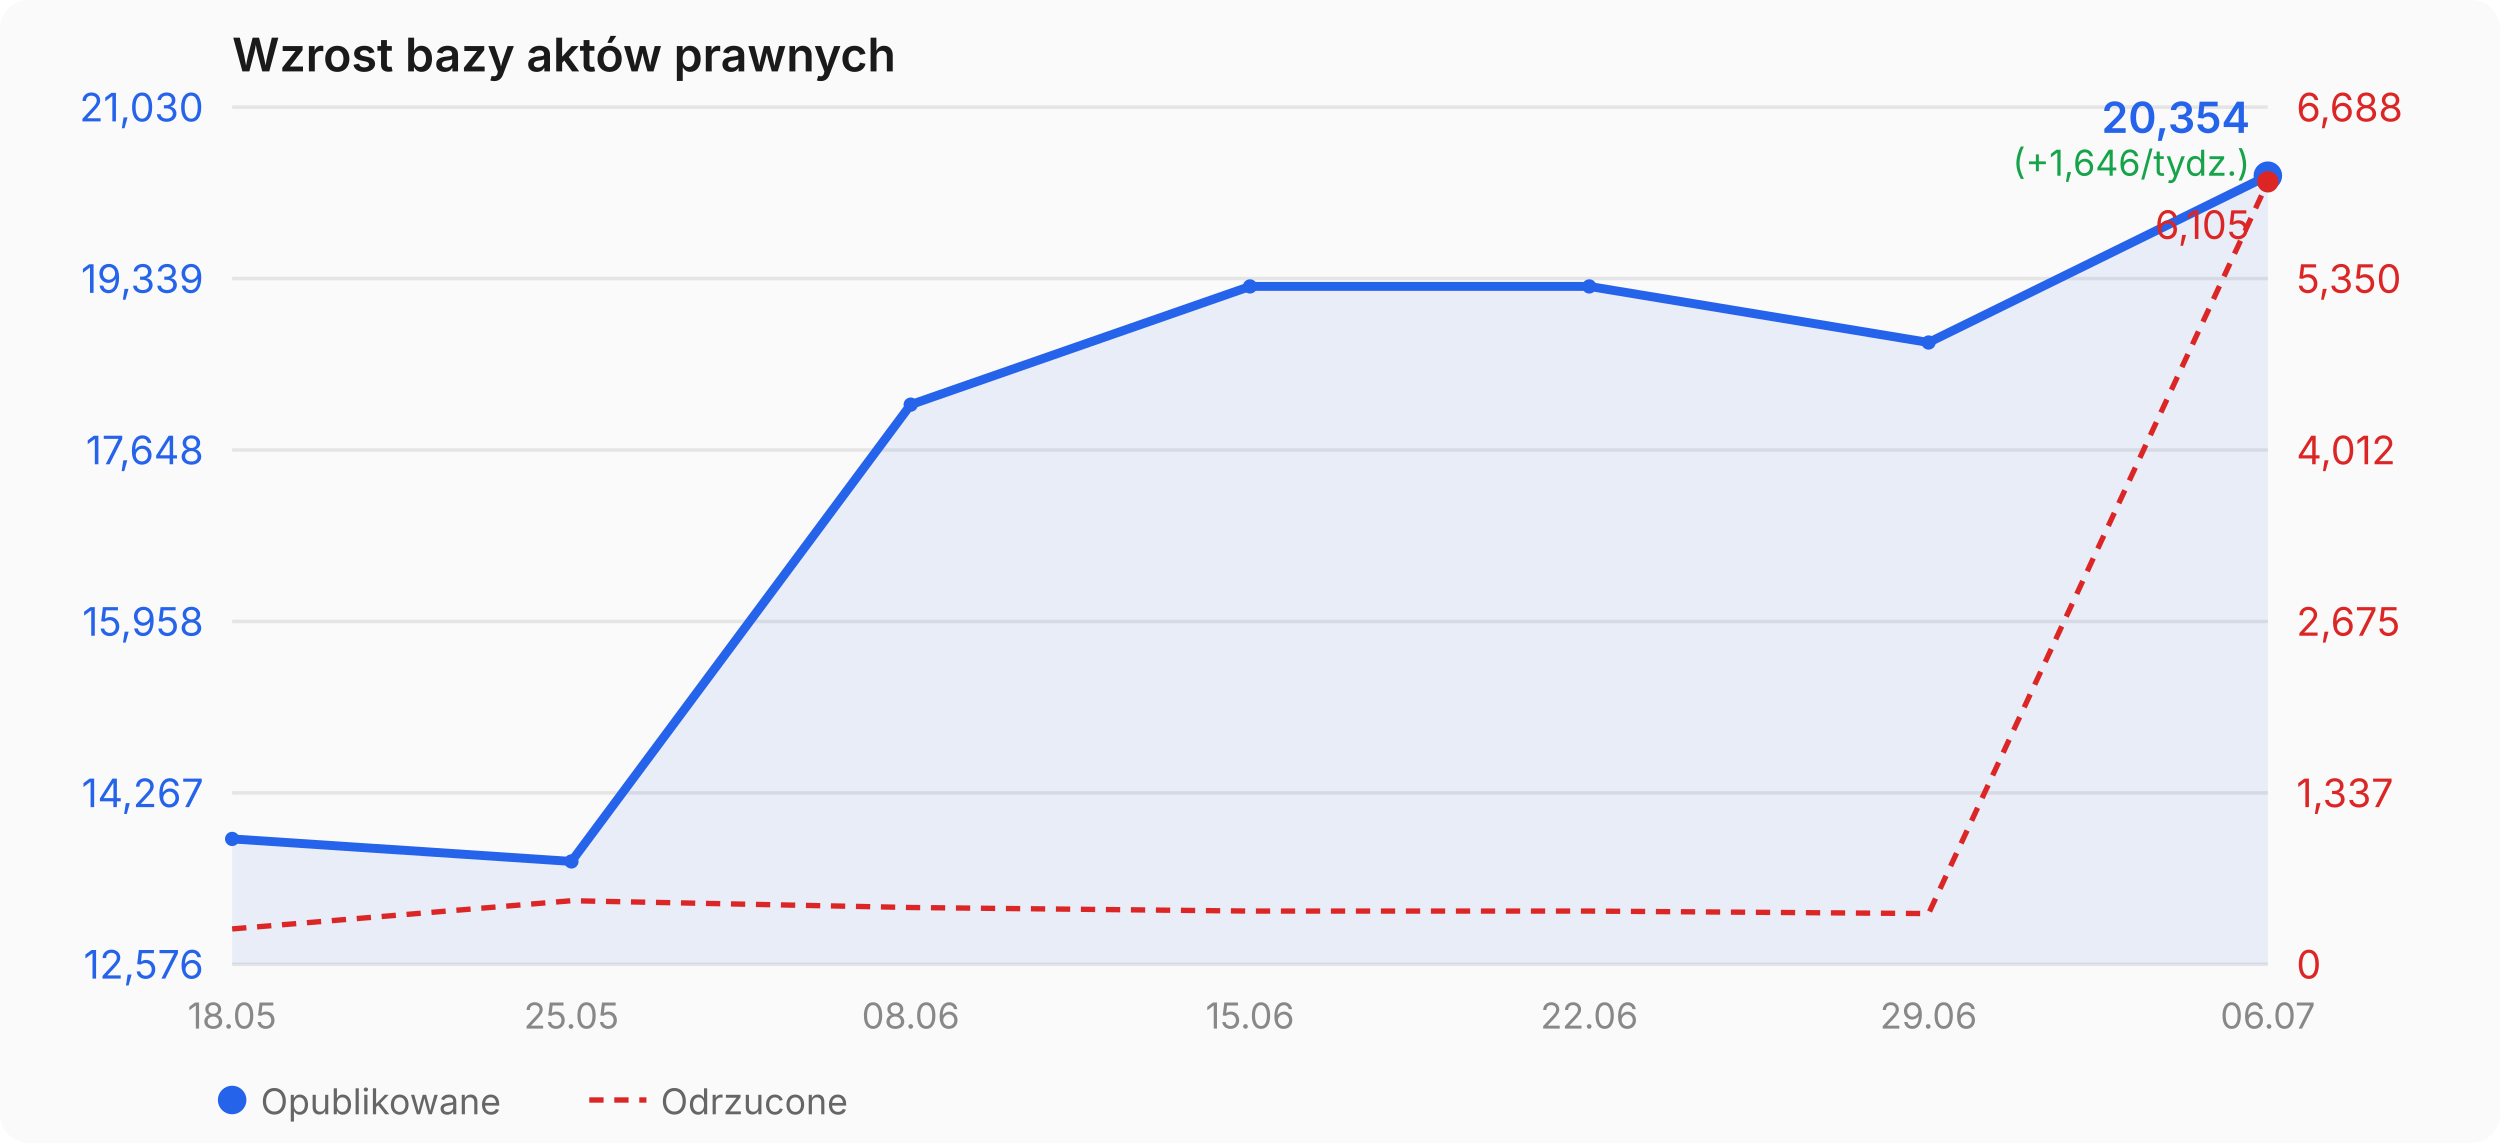
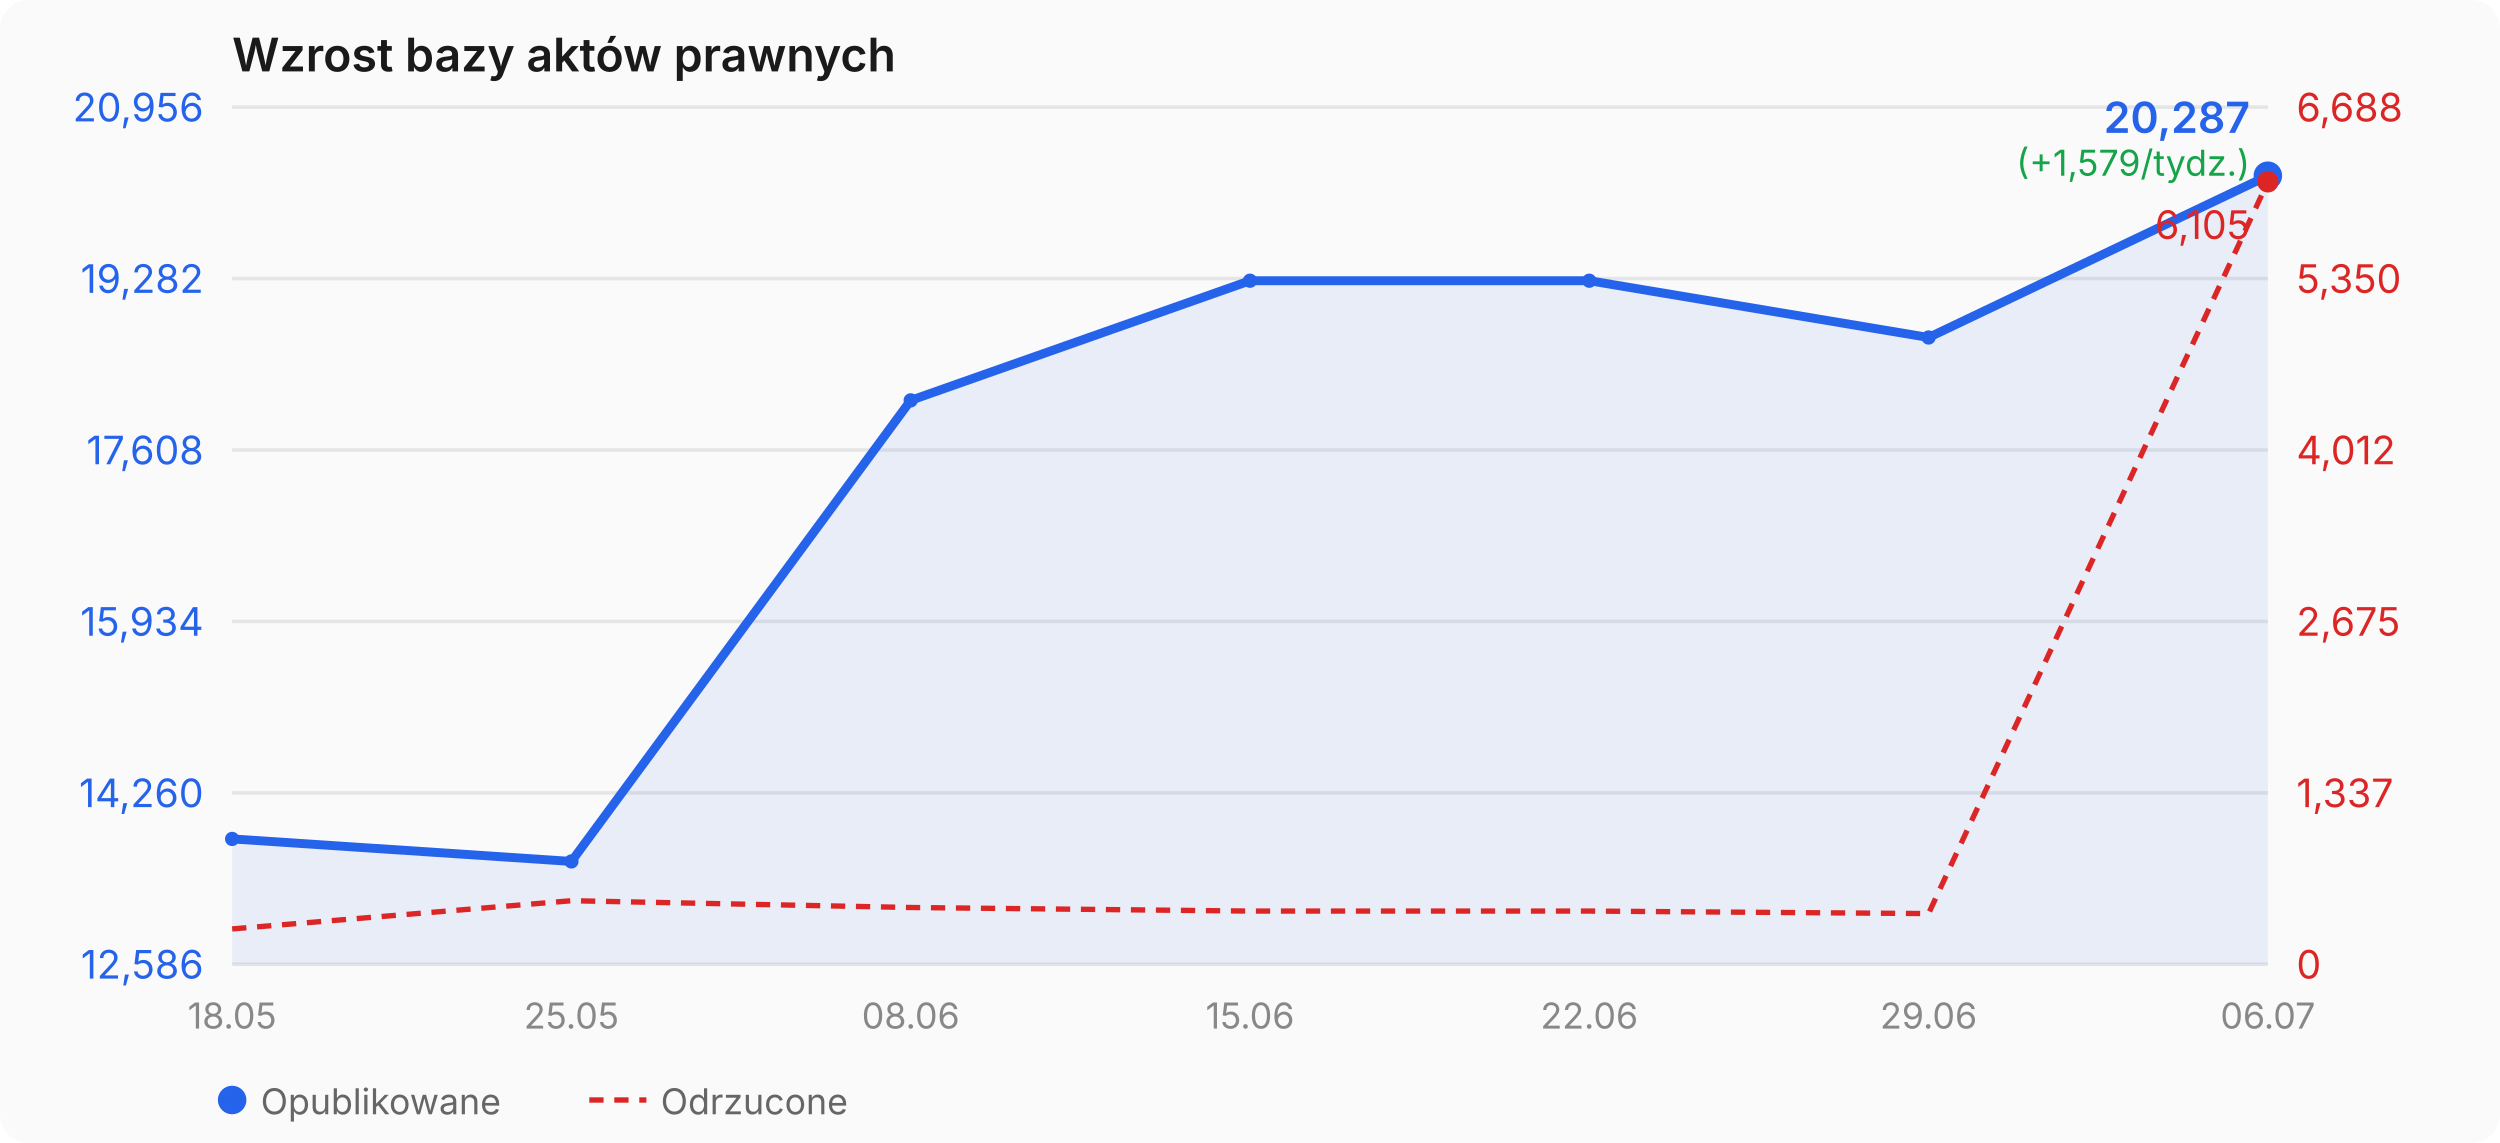
<svg xmlns="http://www.w3.org/2000/svg" viewBox="0 0 700 320" font-family="system-ui, -apple-system, sans-serif">
  <rect width="700" height="320" fill="#fafafa" rx="8" />
  <text x="65" y="20" font-size="13" font-weight="600" fill="#1a1a1a">Wzrost bazy aktów prawnych</text>
  <line x1="65" y1="270.0" x2="635" y2="270.0" stroke="#e5e5e5" stroke-width="1" />
  <line x1="65" y1="222.0" x2="635" y2="222.0" stroke="#e5e5e5" stroke-width="1" />
  <line x1="65" y1="174.0" x2="635" y2="174.0" stroke="#e5e5e5" stroke-width="1" />
  <line x1="65" y1="126.0" x2="635" y2="126.0" stroke="#e5e5e5" stroke-width="1" />
  <line x1="65" y1="78.0" x2="635" y2="78.0" stroke="#e5e5e5" stroke-width="1" />
  <line x1="65" y1="30.0" x2="635" y2="30.0" stroke="#e5e5e5" stroke-width="1" />
-   <text x="57" y="274.0" text-anchor="end" font-size="11" fill="#2563eb">12,576</text>
-   <text x="57" y="226.0" text-anchor="end" font-size="11" fill="#2563eb">14,267</text>
-   <text x="57" y="178.0" text-anchor="end" font-size="11" fill="#2563eb">15,958</text>
-   <text x="57" y="130.0" text-anchor="end" font-size="11" fill="#2563eb">17,648</text>
-   <text x="57" y="82.0" text-anchor="end" font-size="11" fill="#2563eb">19,339</text>
-   <text x="57" y="34.0" text-anchor="end" font-size="11" fill="#2563eb">21,030</text>
+   <text x="57" y="274.0" text-anchor="end" font-size="11" fill="#2563eb">12,586</text>
+   <text x="57" y="226.0" text-anchor="end" font-size="11" fill="#2563eb">14,260</text>
+   <text x="57" y="178.0" text-anchor="end" font-size="11" fill="#2563eb">15,934</text>
+   <text x="57" y="130.0" text-anchor="end" font-size="11" fill="#2563eb">17,608</text>
+   <text x="57" y="82.0" text-anchor="end" font-size="11" fill="#2563eb">19,282</text>
+   <text x="57" y="34.0" text-anchor="end" font-size="11" fill="#2563eb">20,956</text>
  <text x="643" y="274.0" text-anchor="start" font-size="11" fill="#dc2626">0</text>
  <text x="643" y="226.0" text-anchor="start" font-size="11" fill="#dc2626">1,337</text>
  <text x="643" y="178.0" text-anchor="start" font-size="11" fill="#dc2626">2,675</text>
  <text x="643" y="130.0" text-anchor="start" font-size="11" fill="#dc2626">4,012</text>
  <text x="643" y="82.0" text-anchor="start" font-size="11" fill="#dc2626">5,350</text>
  <text x="643" y="34.0" text-anchor="start" font-size="11" fill="#dc2626">6,688</text>
-   <polygon points="65.0,270.0 65.0,234.9 160.0,241.2 255.0,113.3 350.0,80.2 445.0,80.2 540.0,95.9 635.0,49.2 635.0,270.0" fill="#2563eb" fill-opacity="0.08" />
-   <polyline points="65.0,234.9 160.0,241.2 255.0,113.3 350.0,80.2 445.0,80.2 540.0,95.9 635.0,49.2" fill="none" stroke="#2563eb" stroke-width="2.5" stroke-linejoin="round" />
+   <polygon points="65.0,270.0 65.0,234.9 160.0,241.2 255.0,112.1 350.0,78.6 445.0,78.6 540.0,94.5 635.0,49.2 635.0,270.0" fill="#2563eb" fill-opacity="0.08" />
+   <polyline points="65.0,234.9 160.0,241.2 255.0,112.1 350.0,78.6 445.0,78.6 540.0,94.5 635.0,49.2" fill="none" stroke="#2563eb" stroke-width="2.5" stroke-linejoin="round" />
  <polyline points="65.0,260.1 160.0,252.2 255.0,254.1 350.0,255.1 445.0,255.1 540.0,255.8 635.0,50.9" fill="none" stroke="#dc2626" stroke-width="1.5" stroke-dasharray="4,3" stroke-linejoin="round" />
  <circle cx="65.0" cy="234.9" r="2" fill="#2563eb" />
  <circle cx="160.0" cy="241.2" r="2" fill="#2563eb" />
-   <circle cx="255.0" cy="113.3" r="2" fill="#2563eb" />
-   <circle cx="350.0" cy="80.2" r="2" fill="#2563eb" />
-   <circle cx="445.0" cy="80.2" r="2" fill="#2563eb" />
-   <circle cx="540.0" cy="95.9" r="2" fill="#2563eb" />
+   <circle cx="255.0" cy="112.1" r="2" fill="#2563eb" />
+   <circle cx="350.0" cy="78.6" r="2" fill="#2563eb" />
+   <circle cx="445.0" cy="78.6" r="2" fill="#2563eb" />
+   <circle cx="540.0" cy="94.5" r="2" fill="#2563eb" />
  <circle cx="635.0" cy="49.2" r="4" fill="#2563eb" />
  <circle cx="635.0" cy="50.9" r="3" fill="#dc2626" />
-   <text x="630.0" y="37.2" text-anchor="end" font-size="12" font-weight="600" fill="#2563eb">20,354</text>
-   <text x="630.0" y="49.2" text-anchor="end" font-size="10" fill="#16a34a">(+1,646/tydz.)</text>
+   <text x="630.0" y="37.2" text-anchor="end" font-size="12" font-weight="600" fill="#2563eb">20,287</text>
+   <text x="630.0" y="49.2" text-anchor="end" font-size="10" fill="#16a34a">(+1,579/tydz.)</text>
  <text x="630.0" y="66.9" text-anchor="end" font-size="11" fill="#dc2626">6,105</text>
  <text x="65.0" y="288" text-anchor="middle" font-size="10" fill="#888">18.05</text>
  <text x="160.0" y="288" text-anchor="middle" font-size="10" fill="#888">25.05</text>
  <text x="255.0" y="288" text-anchor="middle" font-size="10" fill="#888">08.06</text>
  <text x="350.0" y="288" text-anchor="middle" font-size="10" fill="#888">15.06</text>
  <text x="445.0" y="288" text-anchor="middle" font-size="10" fill="#888">22.06</text>
  <text x="540.0" y="288" text-anchor="middle" font-size="10" fill="#888">29.06</text>
  <text x="635.0" y="288" text-anchor="middle" font-size="10" fill="#888">06.07</text>
  <circle cx="65" cy="308" r="4" fill="#2563eb" />
  <text x="73" y="312" font-size="10" fill="#666">Opublikowane</text>
  <line x1="165" y1="308" x2="181" y2="308" stroke="#dc2626" stroke-width="1.5" stroke-dasharray="4,3" />
  <text x="185" y="312" font-size="10" fill="#666">Odrzucone</text>
</svg>
